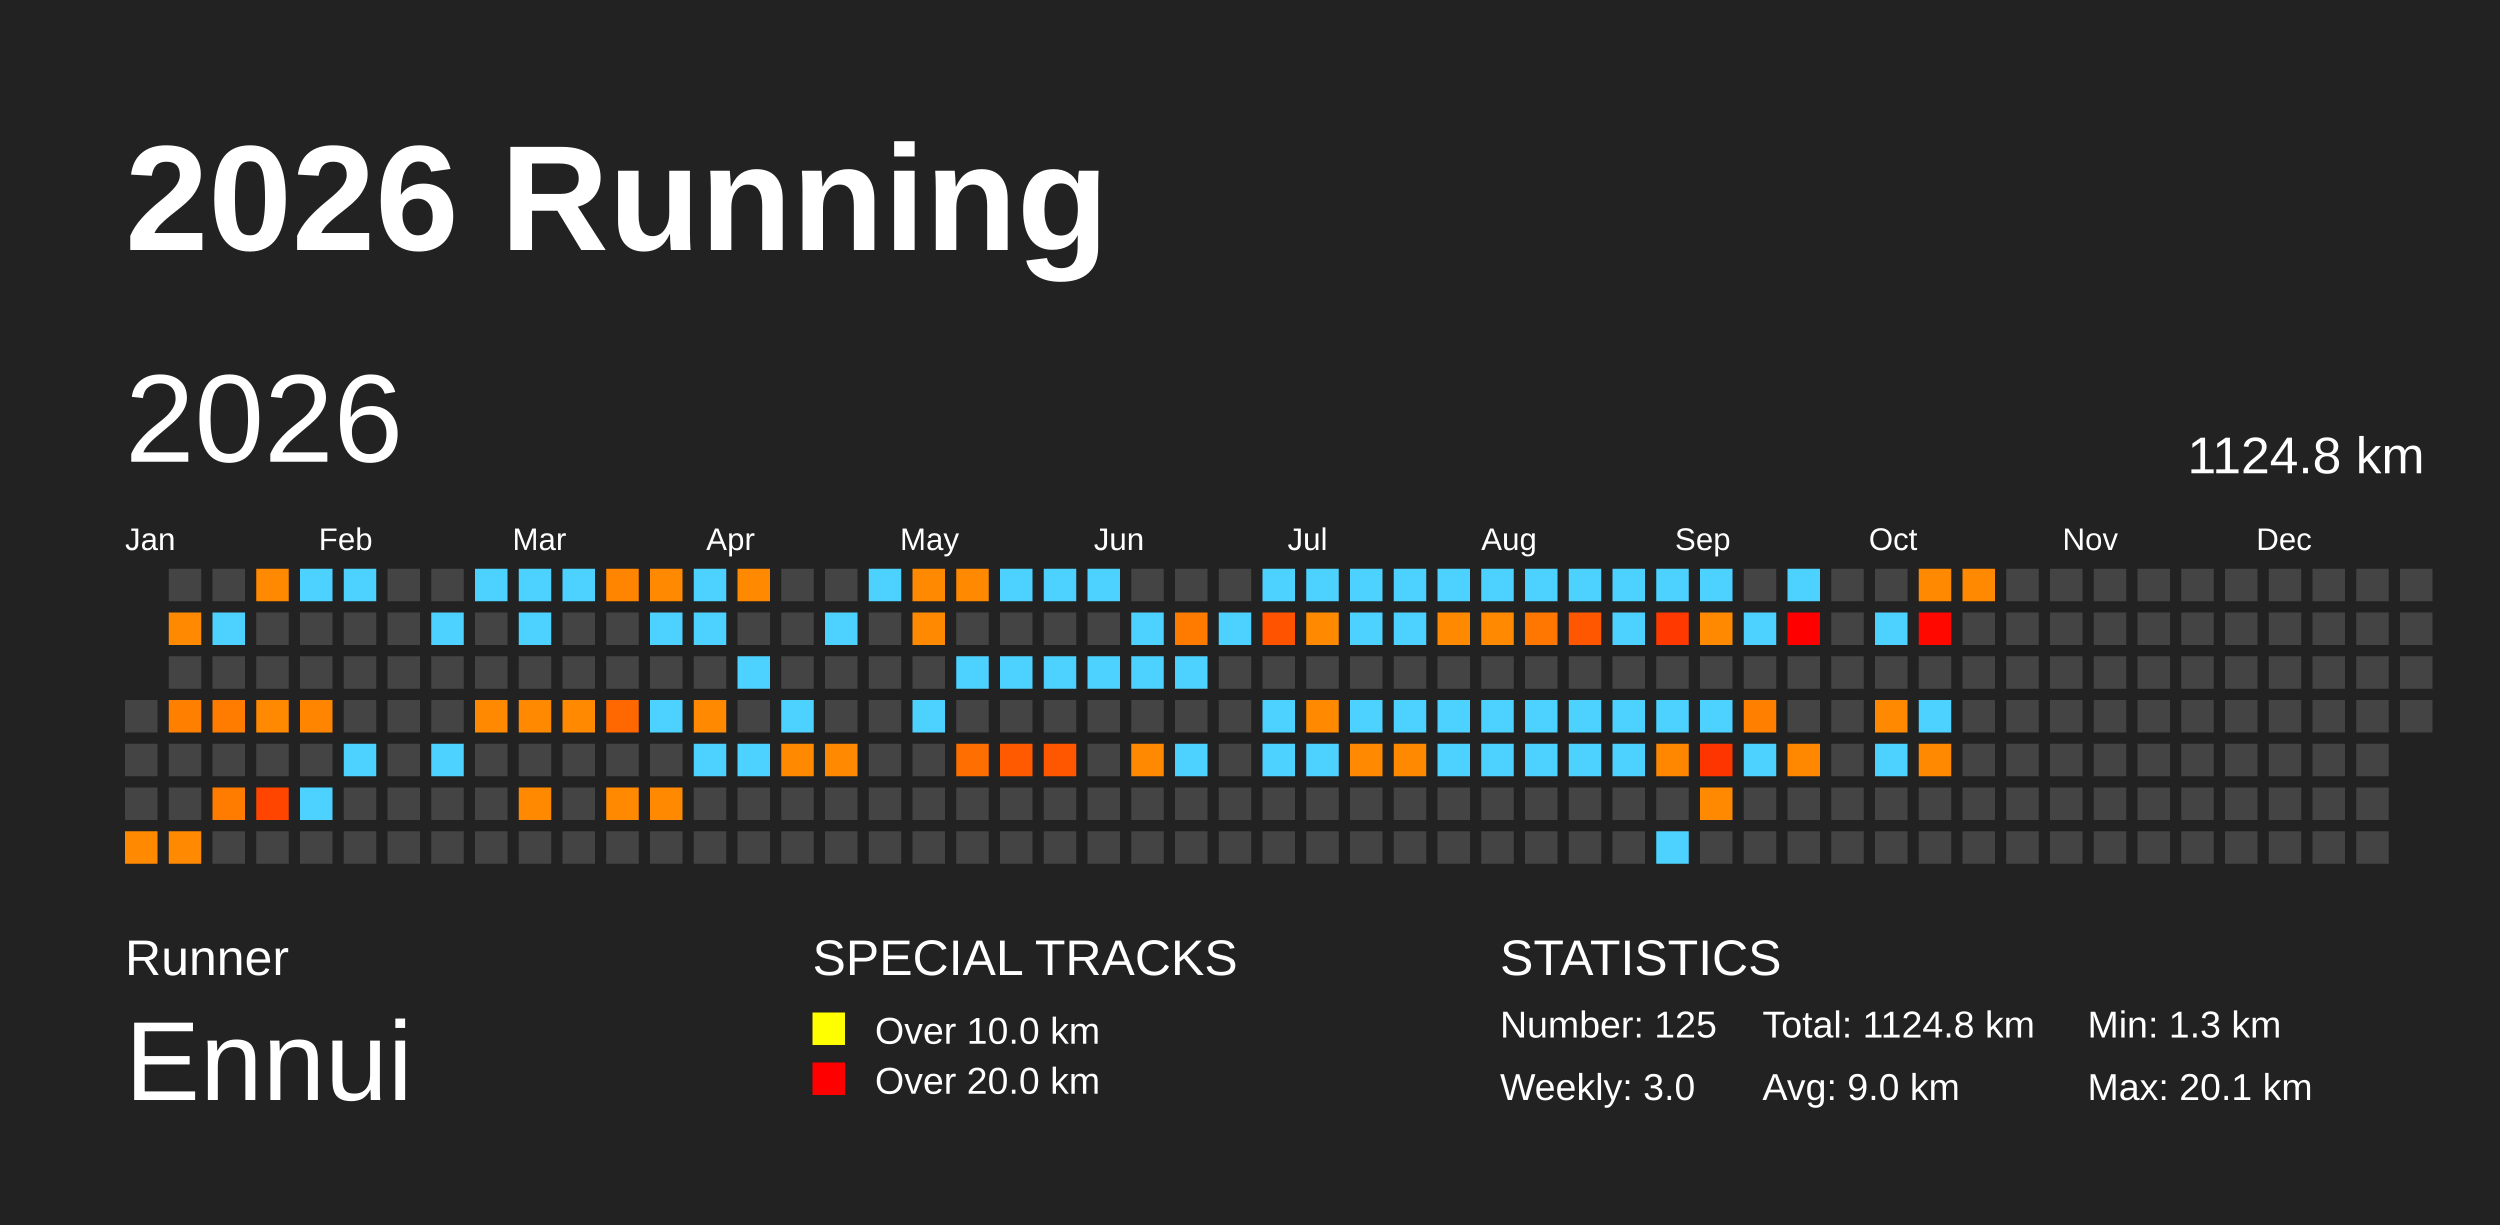
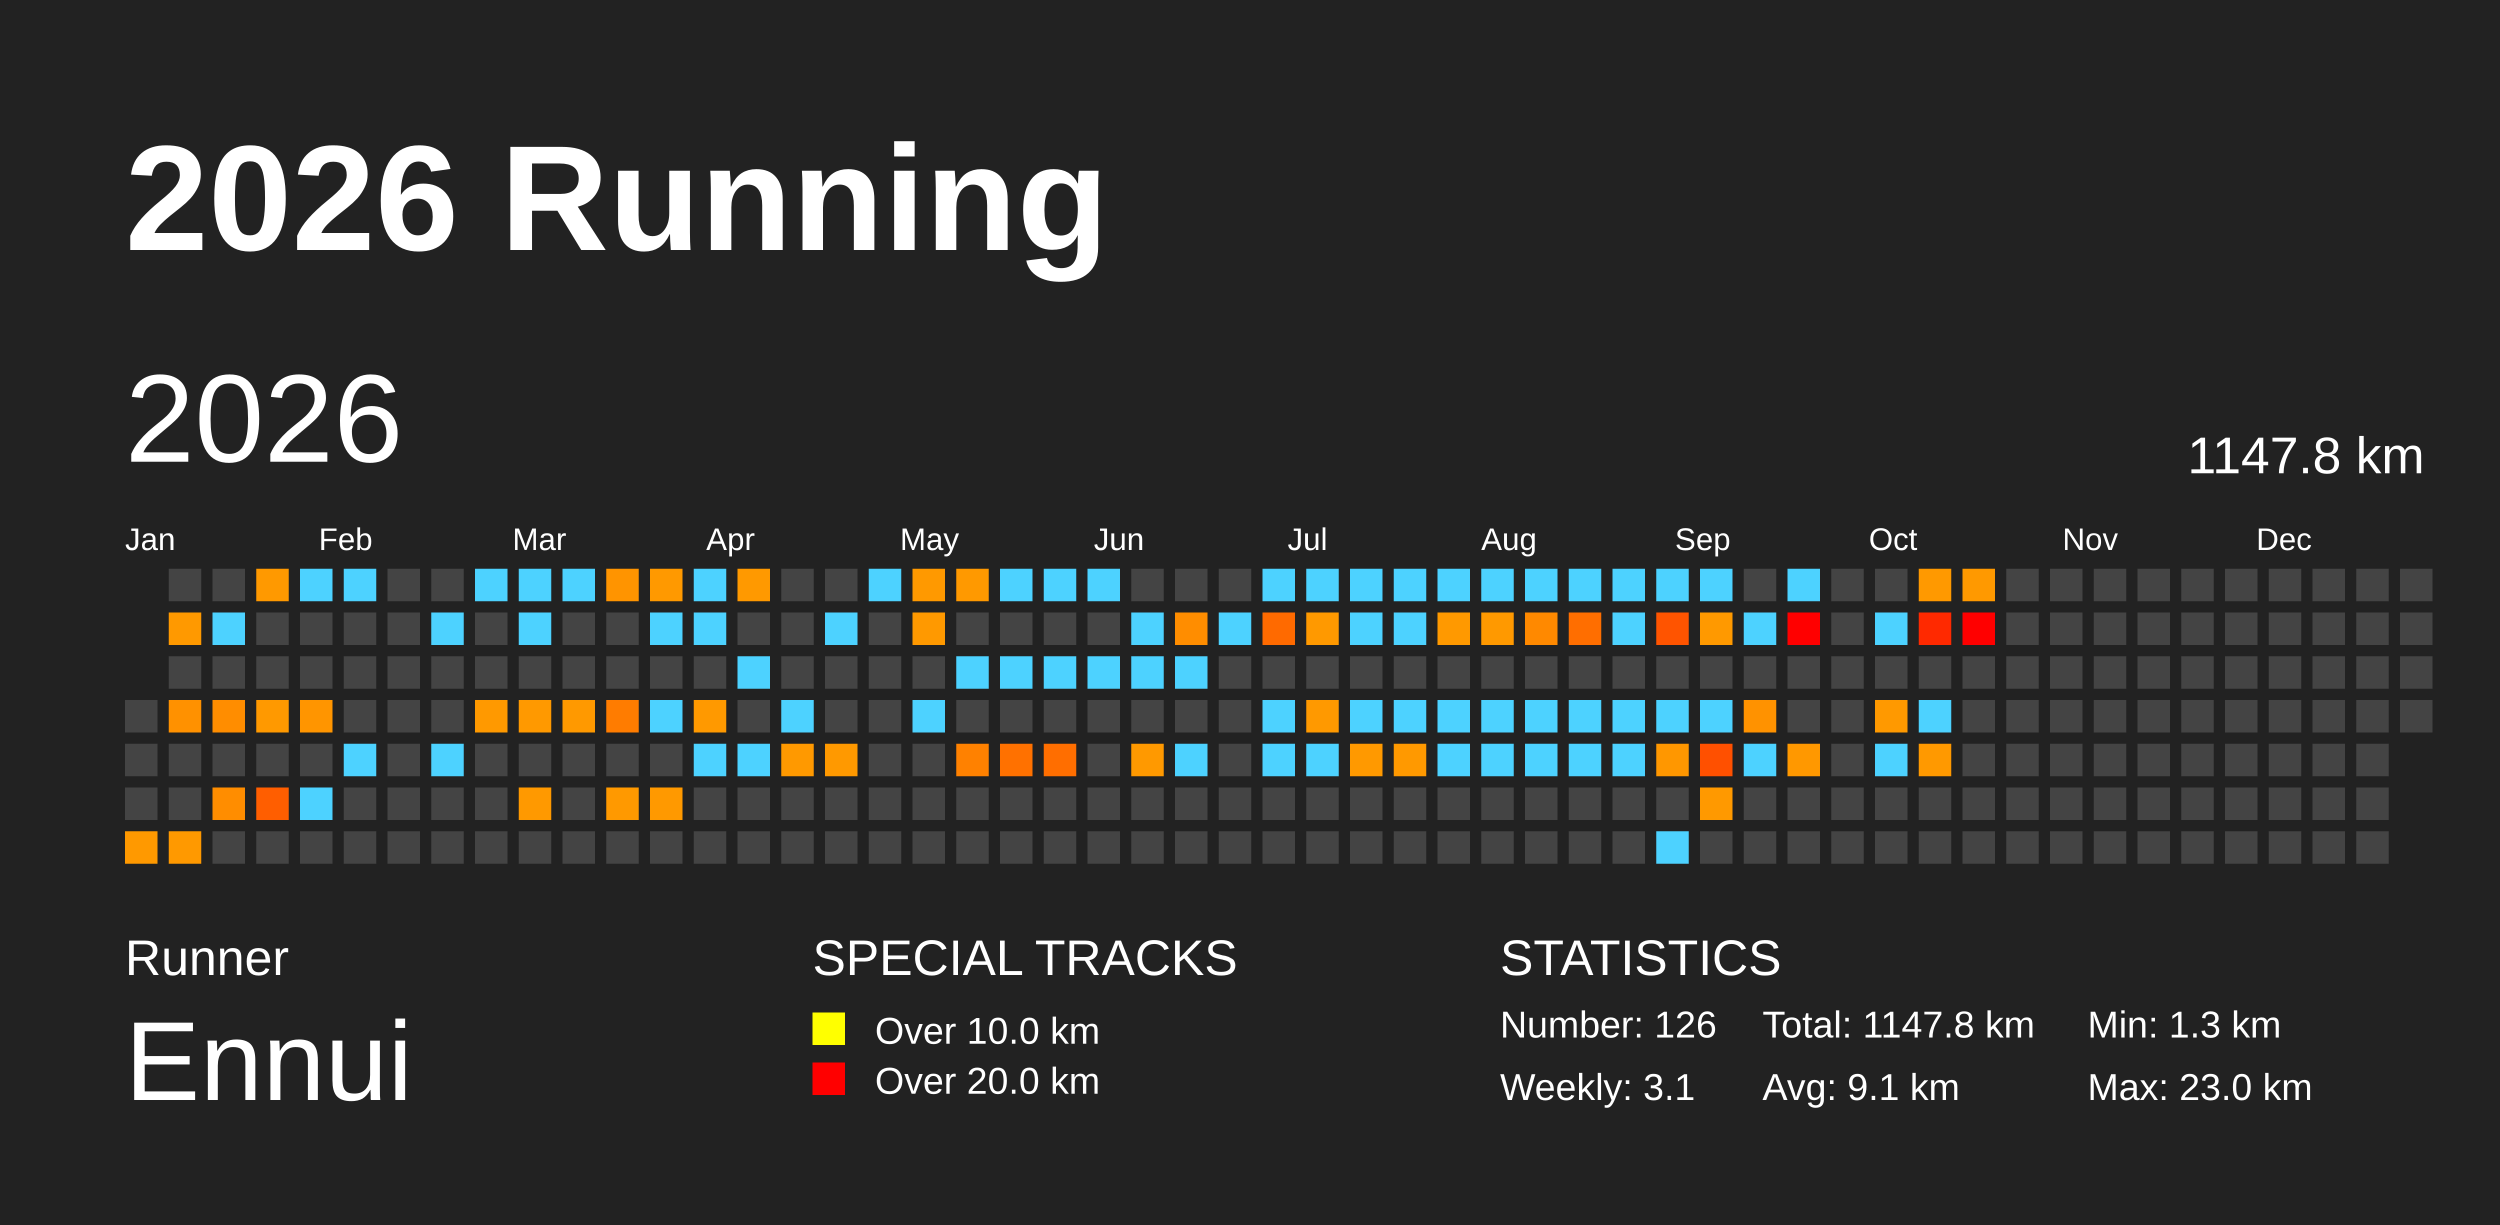
<svg xmlns="http://www.w3.org/2000/svg" baseProfile="full" height="98mm" version="1.1" viewBox="0,0,200,98" width="200mm">
  <defs />
  <rect fill="#222222" height="98" width="200" x="0" y="0" />
  <text fill="#FFFFFF" style="font-size:12px; font-family:Arial; font-weight:bold;" x="10" y="20">2026 Running</text>
  <text fill="#FFFFFF" style="font-size:4px; font-family:Arial" x="10" y="78">Runner</text>
  <text fill="#FFFFFF" style="font-size:9px; font-family:Arial" x="10" y="88">Ennui</text>
  <text fill="#FFFFFF" style="font-size:4px; font-family:Arial" x="65" y="78">SPECIAL TRACKS</text>
  <rect fill="yellow" height="2.6" width="2.6" x="65" y="81" />
  <text fill="#FFFFFF" style="font-size:3px; font-family:Arial" x="70" y="83.5">Over 10.0 km</text>
  <rect fill="red" height="2.6" width="2.6" x="65" y="85" />
  <text fill="#FFFFFF" style="font-size:3px; font-family:Arial" x="70" y="87.5">Over 20.0 km</text>
  <text fill="#FFFFFF" style="font-size:4px; font-family:Arial" x="120" y="78">STATISTICS</text>
-   <text fill="#FFFFFF" style="font-size:3px; font-family:Arial" x="120" y="83">Number: 125</text>
-   <text fill="#FFFFFF" style="font-size:3px; font-family:Arial" x="120" y="88">Weekly: 3.0</text>
-   <text fill="#FFFFFF" style="font-size:3px; font-family:Arial" x="141" y="83">Total: 1124.8 km</text>
-   <text fill="#FFFFFF" style="font-size:3px; font-family:Arial" x="141" y="88">Avg: 9.0 km</text>
+   <text fill="#FFFFFF" style="font-size:3px; font-family:Arial" x="120" y="83">Number: 126</text>
+   <text fill="#FFFFFF" style="font-size:3px; font-family:Arial" x="120" y="88">Weekly: 3.1</text>
+   <text fill="#FFFFFF" style="font-size:3px; font-family:Arial" x="141" y="83">Total: 1147.8 km</text>
+   <text fill="#FFFFFF" style="font-size:3px; font-family:Arial" x="141" y="88">Avg: 9.1 km</text>
  <text fill="#FFFFFF" style="font-size:3px; font-family:Arial" x="167" y="83">Min: 1.3 km</text>
-   <text fill="#FFFFFF" style="font-size:3px; font-family:Arial" x="167" y="88">Max: 20.1 km</text>
+   <text fill="#FFFFFF" style="font-size:3px; font-family:Arial" x="167" y="88">Max: 23.0 km</text>
  <text dominant-baseline="hanging" fill="#FFFFFF" style="font-size:10.0px; font-family:Arial;" x="10" y="30">2026</text>
-   <text dominant-baseline="hanging" fill="#FFFFFF" style="font-size:4.125px; font-family:Arial;" x="175" y="35">1124.8 km</text>
+   <text dominant-baseline="hanging" fill="#FFFFFF" style="font-size:4.125px; font-family:Arial;" x="175" y="35">1147.8 km</text>
  <text fill="#FFFFFF" style="font-size:2.5px; font-family:Arial" x="10.0" y="44">Jan</text>
  <text fill="#FFFFFF" style="font-size:2.5px; font-family:Arial" x="25.5" y="44">Feb</text>
  <text fill="#FFFFFF" style="font-size:2.5px; font-family:Arial" x="41.0" y="44">Mar</text>
  <text fill="#FFFFFF" style="font-size:2.5px; font-family:Arial" x="56.5" y="44">Apr</text>
  <text fill="#FFFFFF" style="font-size:2.5px; font-family:Arial" x="72.0" y="44">May</text>
  <text fill="#FFFFFF" style="font-size:2.5px; font-family:Arial" x="87.5" y="44">Jun</text>
  <text fill="#FFFFFF" style="font-size:2.5px; font-family:Arial" x="103.0" y="44">Jul</text>
  <text fill="#FFFFFF" style="font-size:2.5px; font-family:Arial" x="118.5" y="44">Aug</text>
  <text fill="#FFFFFF" style="font-size:2.5px; font-family:Arial" x="134.0" y="44">Sep</text>
  <text fill="#FFFFFF" style="font-size:2.5px; font-family:Arial" x="149.5" y="44">Oct</text>
  <text fill="#FFFFFF" style="font-size:2.5px; font-family:Arial" x="165.0" y="44">Nov</text>
  <text fill="#FFFFFF" style="font-size:2.5px; font-family:Arial" x="180.5" y="44">Dec</text>
  <rect fill="#444444" height="2.6" width="2.6" x="10.0" y="56.0" />
  <rect fill="#444444" height="2.6" width="2.6" x="10.0" y="59.5" />
  <rect fill="#444444" height="2.6" width="2.6" x="10.0" y="63.0" />
-   <rect fill="#ff8900" height="2.6" width="2.6" x="10.0" y="66.5" />
+   <rect fill="#ff9900" height="2.6" width="2.6" x="10.0" y="66.5" />
  <rect fill="#444444" height="2.6" width="2.6" x="13.5" y="45.5" />
-   <rect fill="#ff8900" height="2.6" width="2.6" x="13.5" y="49.0" />
+   <rect fill="#ff9900" height="2.6" width="2.6" x="13.5" y="49.0" />
  <rect fill="#444444" height="2.6" width="2.6" x="13.5" y="52.5" />
-   <rect fill="#ff8000" height="2.6" width="2.6" x="13.5" y="56.0" />
+   <rect fill="#ff9100" height="2.6" width="2.6" x="13.5" y="56.0" />
  <rect fill="#444444" height="2.6" width="2.6" x="13.5" y="59.5" />
  <rect fill="#444444" height="2.6" width="2.6" x="13.5" y="63.0" />
-   <rect fill="#ff8900" height="2.6" width="2.6" x="13.5" y="66.5" />
+   <rect fill="#ff9900" height="2.6" width="2.6" x="13.5" y="66.5" />
  <rect fill="#444444" height="2.6" width="2.6" x="17.0" y="45.5" />
  <rect fill="#4dd2ff" height="2.6" width="2.6" x="17.0" y="49.0" />
  <rect fill="#444444" height="2.6" width="2.6" x="17.0" y="52.5" />
-   <rect fill="#ff7c00" height="2.6" width="2.6" x="17.0" y="56.0" />
+   <rect fill="#ff8d00" height="2.6" width="2.6" x="17.0" y="56.0" />
  <rect fill="#444444" height="2.6" width="2.6" x="17.0" y="59.5" />
-   <rect fill="#ff7c00" height="2.6" width="2.6" x="17.0" y="63.0" />
+   <rect fill="#ff8d00" height="2.6" width="2.6" x="17.0" y="63.0" />
  <rect fill="#444444" height="2.6" width="2.6" x="17.0" y="66.5" />
-   <rect fill="#ff8900" height="2.6" width="2.6" x="20.5" y="45.5" />
+   <rect fill="#ff9900" height="2.6" width="2.6" x="20.5" y="45.5" />
  <rect fill="#444444" height="2.6" width="2.6" x="20.5" y="49.0" />
  <rect fill="#444444" height="2.6" width="2.6" x="20.5" y="52.5" />
-   <rect fill="#ff8900" height="2.6" width="2.6" x="20.5" y="56.0" />
+   <rect fill="#ff9900" height="2.6" width="2.6" x="20.5" y="56.0" />
  <rect fill="#444444" height="2.6" width="2.6" x="20.5" y="59.5" />
-   <rect fill="#ff4500" height="2.6" width="2.6" x="20.5" y="63.0" />
+   <rect fill="#ff5e00" height="2.6" width="2.6" x="20.5" y="63.0" />
  <rect fill="#444444" height="2.6" width="2.6" x="20.5" y="66.5" />
  <rect fill="#4dd2ff" height="2.6" width="2.6" x="24.0" y="45.5" />
  <rect fill="#444444" height="2.6" width="2.6" x="24.0" y="49.0" />
  <rect fill="#444444" height="2.6" width="2.6" x="24.0" y="52.5" />
-   <rect fill="#ff8500" height="2.6" width="2.6" x="24.0" y="56.0" />
+   <rect fill="#ff9500" height="2.6" width="2.6" x="24.0" y="56.0" />
  <rect fill="#444444" height="2.6" width="2.6" x="24.0" y="59.5" />
  <rect fill="#4dd2ff" height="2.6" width="2.6" x="24.0" y="63.0" />
  <rect fill="#444444" height="2.6" width="2.6" x="24.0" y="66.5" />
  <rect fill="#4dd2ff" height="2.6" width="2.6" x="27.5" y="45.5" />
  <rect fill="#444444" height="2.6" width="2.6" x="27.5" y="49.0" />
  <rect fill="#444444" height="2.6" width="2.6" x="27.5" y="52.5" />
  <rect fill="#444444" height="2.6" width="2.6" x="27.5" y="56.0" />
  <rect fill="#4dd2ff" height="2.6" width="2.6" x="27.5" y="59.5" />
  <rect fill="#444444" height="2.6" width="2.6" x="27.5" y="63.0" />
  <rect fill="#444444" height="2.6" width="2.6" x="27.5" y="66.5" />
  <rect fill="#444444" height="2.6" width="2.6" x="31.0" y="45.5" />
  <rect fill="#444444" height="2.6" width="2.6" x="31.0" y="49.0" />
  <rect fill="#444444" height="2.6" width="2.6" x="31.0" y="52.5" />
  <rect fill="#444444" height="2.6" width="2.6" x="31.0" y="56.0" />
  <rect fill="#444444" height="2.6" width="2.6" x="31.0" y="59.5" />
  <rect fill="#444444" height="2.6" width="2.6" x="31.0" y="63.0" />
  <rect fill="#444444" height="2.6" width="2.6" x="31.0" y="66.5" />
  <rect fill="#444444" height="2.6" width="2.6" x="34.5" y="45.5" />
  <rect fill="#4dd2ff" height="2.6" width="2.6" x="34.5" y="49.0" />
  <rect fill="#444444" height="2.6" width="2.6" x="34.5" y="52.5" />
  <rect fill="#444444" height="2.6" width="2.6" x="34.5" y="56.0" />
  <rect fill="#4dd2ff" height="2.6" width="2.6" x="34.5" y="59.5" />
  <rect fill="#444444" height="2.6" width="2.6" x="34.5" y="63.0" />
  <rect fill="#444444" height="2.6" width="2.6" x="34.5" y="66.5" />
  <rect fill="#4dd2ff" height="2.6" width="2.6" x="38.0" y="45.5" />
  <rect fill="#444444" height="2.6" width="2.6" x="38.0" y="49.0" />
  <rect fill="#444444" height="2.6" width="2.6" x="38.0" y="52.5" />
-   <rect fill="#ff8900" height="2.6" width="2.6" x="38.0" y="56.0" />
+   <rect fill="#ff9900" height="2.6" width="2.6" x="38.0" y="56.0" />
  <rect fill="#444444" height="2.6" width="2.6" x="38.0" y="59.5" />
  <rect fill="#444444" height="2.6" width="2.6" x="38.0" y="63.0" />
  <rect fill="#444444" height="2.6" width="2.6" x="38.0" y="66.5" />
  <rect fill="#4dd2ff" height="2.6" width="2.6" x="41.5" y="45.5" />
  <rect fill="#4dd2ff" height="2.6" width="2.6" x="41.5" y="49.0" />
  <rect fill="#444444" height="2.6" width="2.6" x="41.5" y="52.5" />
-   <rect fill="#ff8900" height="2.6" width="2.6" x="41.5" y="56.0" />
+   <rect fill="#ff9900" height="2.6" width="2.6" x="41.5" y="56.0" />
  <rect fill="#444444" height="2.6" width="2.6" x="41.5" y="59.5" />
-   <rect fill="#ff8900" height="2.6" width="2.6" x="41.5" y="63.0" />
+   <rect fill="#ff9900" height="2.6" width="2.6" x="41.5" y="63.0" />
  <rect fill="#444444" height="2.6" width="2.6" x="41.5" y="66.5" />
  <rect fill="#4dd2ff" height="2.6" width="2.6" x="45.0" y="45.5" />
  <rect fill="#444444" height="2.6" width="2.6" x="45.0" y="49.0" />
  <rect fill="#444444" height="2.6" width="2.6" x="45.0" y="52.5" />
-   <rect fill="#ff8900" height="2.6" width="2.6" x="45.0" y="56.0" />
+   <rect fill="#ff9900" height="2.6" width="2.6" x="45.0" y="56.0" />
  <rect fill="#444444" height="2.6" width="2.6" x="45.0" y="59.5" />
  <rect fill="#444444" height="2.6" width="2.6" x="45.0" y="63.0" />
  <rect fill="#444444" height="2.6" width="2.6" x="45.0" y="66.5" />
-   <rect fill="#ff8400" height="2.6" width="2.6" x="48.5" y="45.5" />
+   <rect fill="#ff9400" height="2.6" width="2.6" x="48.5" y="45.5" />
  <rect fill="#444444" height="2.6" width="2.6" x="48.5" y="49.0" />
  <rect fill="#444444" height="2.6" width="2.6" x="48.5" y="52.5" />
-   <rect fill="#ff6800" height="2.6" width="2.6" x="48.5" y="56.0" />
+   <rect fill="#ff7c00" height="2.6" width="2.6" x="48.5" y="56.0" />
  <rect fill="#444444" height="2.6" width="2.6" x="48.5" y="59.5" />
-   <rect fill="#ff8900" height="2.6" width="2.6" x="48.5" y="63.0" />
+   <rect fill="#ff9900" height="2.6" width="2.6" x="48.5" y="63.0" />
  <rect fill="#444444" height="2.6" width="2.6" x="48.5" y="66.5" />
-   <rect fill="#ff8900" height="2.6" width="2.6" x="52.0" y="45.5" />
+   <rect fill="#ff9900" height="2.6" width="2.6" x="52.0" y="45.5" />
  <rect fill="#4dd2ff" height="2.6" width="2.6" x="52.0" y="49.0" />
  <rect fill="#444444" height="2.6" width="2.6" x="52.0" y="52.5" />
  <rect fill="#4dd2ff" height="2.6" width="2.6" x="52.0" y="56.0" />
  <rect fill="#444444" height="2.6" width="2.6" x="52.0" y="59.5" />
-   <rect fill="#ff8900" height="2.6" width="2.6" x="52.0" y="63.0" />
+   <rect fill="#ff9900" height="2.6" width="2.6" x="52.0" y="63.0" />
  <rect fill="#444444" height="2.6" width="2.6" x="52.0" y="66.5" />
  <rect fill="#4dd2ff" height="2.6" width="2.6" x="55.5" y="45.5" />
  <rect fill="#4dd2ff" height="2.6" width="2.6" x="55.5" y="49.0" />
  <rect fill="#444444" height="2.6" width="2.6" x="55.5" y="52.5" />
-   <rect fill="#ff8900" height="2.6" width="2.6" x="55.5" y="56.0" />
+   <rect fill="#ff9900" height="2.6" width="2.6" x="55.5" y="56.0" />
  <rect fill="#4dd2ff" height="2.6" width="2.6" x="55.5" y="59.5" />
  <rect fill="#444444" height="2.6" width="2.6" x="55.5" y="63.0" />
  <rect fill="#444444" height="2.6" width="2.6" x="55.5" y="66.5" />
-   <rect fill="#ff8900" height="2.6" width="2.6" x="59.0" y="45.5" />
+   <rect fill="#ff9900" height="2.6" width="2.6" x="59.0" y="45.5" />
  <rect fill="#444444" height="2.6" width="2.6" x="59.0" y="49.0" />
  <rect fill="#4dd2ff" height="2.6" width="2.6" x="59.0" y="52.5" />
  <rect fill="#444444" height="2.6" width="2.6" x="59.0" y="56.0" />
  <rect fill="#4dd2ff" height="2.6" width="2.6" x="59.0" y="59.5" />
  <rect fill="#444444" height="2.6" width="2.6" x="59.0" y="63.0" />
  <rect fill="#444444" height="2.6" width="2.6" x="59.0" y="66.5" />
  <rect fill="#444444" height="2.6" width="2.6" x="62.5" y="45.5" />
  <rect fill="#444444" height="2.6" width="2.6" x="62.5" y="49.0" />
  <rect fill="#444444" height="2.6" width="2.6" x="62.5" y="52.5" />
  <rect fill="#4dd2ff" height="2.6" width="2.6" x="62.5" y="56.0" />
-   <rect fill="#ff8900" height="2.6" width="2.6" x="62.5" y="59.5" />
+   <rect fill="#ff9900" height="2.6" width="2.6" x="62.5" y="59.5" />
  <rect fill="#444444" height="2.6" width="2.6" x="62.5" y="63.0" />
  <rect fill="#444444" height="2.6" width="2.6" x="62.5" y="66.5" />
  <rect fill="#444444" height="2.6" width="2.6" x="66.0" y="45.5" />
  <rect fill="#4dd2ff" height="2.6" width="2.6" x="66.0" y="49.0" />
  <rect fill="#444444" height="2.6" width="2.6" x="66.0" y="52.5" />
  <rect fill="#444444" height="2.6" width="2.6" x="66.0" y="56.0" />
-   <rect fill="#ff8900" height="2.6" width="2.6" x="66.0" y="59.5" />
+   <rect fill="#ff9900" height="2.6" width="2.6" x="66.0" y="59.5" />
  <rect fill="#444444" height="2.6" width="2.6" x="66.0" y="63.0" />
  <rect fill="#444444" height="2.6" width="2.6" x="66.0" y="66.5" />
  <rect fill="#4dd2ff" height="2.6" width="2.6" x="69.5" y="45.5" />
  <rect fill="#444444" height="2.6" width="2.6" x="69.5" y="49.0" />
  <rect fill="#444444" height="2.6" width="2.6" x="69.5" y="52.5" />
  <rect fill="#444444" height="2.6" width="2.6" x="69.5" y="56.0" />
  <rect fill="#444444" height="2.6" width="2.6" x="69.5" y="59.5" />
  <rect fill="#444444" height="2.6" width="2.6" x="69.5" y="63.0" />
  <rect fill="#444444" height="2.6" width="2.6" x="69.5" y="66.5" />
-   <rect fill="#ff8900" height="2.6" width="2.6" x="73.0" y="45.5" />
-   <rect fill="#ff8900" height="2.6" width="2.6" x="73.0" y="49.0" />
+   <rect fill="#ff9900" height="2.6" width="2.6" x="73.0" y="45.5" />
+   <rect fill="#ff9900" height="2.6" width="2.6" x="73.0" y="49.0" />
  <rect fill="#444444" height="2.6" width="2.6" x="73.0" y="52.5" />
  <rect fill="#4dd2ff" height="2.6" width="2.6" x="73.0" y="56.0" />
  <rect fill="#444444" height="2.6" width="2.6" x="73.0" y="59.5" />
  <rect fill="#444444" height="2.6" width="2.6" x="73.0" y="63.0" />
  <rect fill="#444444" height="2.6" width="2.6" x="73.0" y="66.5" />
-   <rect fill="#ff8900" height="2.6" width="2.6" x="76.5" y="45.5" />
+   <rect fill="#ff9900" height="2.6" width="2.6" x="76.5" y="45.5" />
  <rect fill="#444444" height="2.6" width="2.6" x="76.5" y="49.0" />
  <rect fill="#4dd2ff" height="2.6" width="2.6" x="76.5" y="52.5" />
  <rect fill="#444444" height="2.6" width="2.6" x="76.5" y="56.0" />
-   <rect fill="#ff6e00" height="2.6" width="2.6" x="76.5" y="59.5" />
+   <rect fill="#ff8100" height="2.6" width="2.6" x="76.5" y="59.5" />
  <rect fill="#444444" height="2.6" width="2.6" x="76.5" y="63.0" />
  <rect fill="#444444" height="2.6" width="2.6" x="76.5" y="66.5" />
  <rect fill="#4dd2ff" height="2.6" width="2.6" x="80.0" y="45.5" />
  <rect fill="#444444" height="2.6" width="2.6" x="80.0" y="49.0" />
  <rect fill="#4dd2ff" height="2.6" width="2.6" x="80.0" y="52.5" />
  <rect fill="#444444" height="2.6" width="2.6" x="80.0" y="56.0" />
-   <rect fill="#ff5a00" height="2.6" width="2.6" x="80.0" y="59.5" />
+   <rect fill="#ff7100" height="2.6" width="2.6" x="80.0" y="59.5" />
  <rect fill="#444444" height="2.6" width="2.6" x="80.0" y="63.0" />
  <rect fill="#444444" height="2.6" width="2.6" x="80.0" y="66.5" />
  <rect fill="#4dd2ff" height="2.6" width="2.6" x="83.5" y="45.5" />
  <rect fill="#444444" height="2.6" width="2.6" x="83.5" y="49.0" />
  <rect fill="#4dd2ff" height="2.6" width="2.6" x="83.5" y="52.5" />
  <rect fill="#444444" height="2.6" width="2.6" x="83.5" y="56.0" />
-   <rect fill="#ff5700" height="2.6" width="2.6" x="83.5" y="59.5" />
+   <rect fill="#ff6e00" height="2.6" width="2.6" x="83.5" y="59.5" />
  <rect fill="#444444" height="2.6" width="2.6" x="83.5" y="63.0" />
  <rect fill="#444444" height="2.6" width="2.6" x="83.5" y="66.5" />
  <rect fill="#4dd2ff" height="2.6" width="2.6" x="87.0" y="45.5" />
  <rect fill="#444444" height="2.6" width="2.6" x="87.0" y="49.0" />
  <rect fill="#4dd2ff" height="2.6" width="2.6" x="87.0" y="52.5" />
  <rect fill="#444444" height="2.6" width="2.6" x="87.0" y="56.0" />
  <rect fill="#444444" height="2.6" width="2.6" x="87.0" y="59.5" />
  <rect fill="#444444" height="2.6" width="2.6" x="87.0" y="63.0" />
  <rect fill="#444444" height="2.6" width="2.6" x="87.0" y="66.5" />
  <rect fill="#444444" height="2.6" width="2.6" x="90.5" y="45.5" />
  <rect fill="#4dd2ff" height="2.6" width="2.6" x="90.5" y="49.0" />
  <rect fill="#4dd2ff" height="2.6" width="2.6" x="90.5" y="52.5" />
  <rect fill="#444444" height="2.6" width="2.6" x="90.5" y="56.0" />
-   <rect fill="#ff8900" height="2.6" width="2.6" x="90.5" y="59.5" />
+   <rect fill="#ff9900" height="2.6" width="2.6" x="90.5" y="59.5" />
  <rect fill="#444444" height="2.6" width="2.6" x="90.5" y="63.0" />
  <rect fill="#444444" height="2.6" width="2.6" x="90.5" y="66.5" />
  <rect fill="#444444" height="2.6" width="2.6" x="94.0" y="45.5" />
-   <rect fill="#ff7b00" height="2.6" width="2.6" x="94.0" y="49.0" />
+   <rect fill="#ff8d00" height="2.6" width="2.6" x="94.0" y="49.0" />
  <rect fill="#4dd2ff" height="2.6" width="2.6" x="94.0" y="52.5" />
  <rect fill="#444444" height="2.6" width="2.6" x="94.0" y="56.0" />
  <rect fill="#4dd2ff" height="2.6" width="2.6" x="94.0" y="59.5" />
  <rect fill="#444444" height="2.6" width="2.6" x="94.0" y="63.0" />
  <rect fill="#444444" height="2.6" width="2.6" x="94.0" y="66.5" />
  <rect fill="#444444" height="2.6" width="2.6" x="97.5" y="45.5" />
  <rect fill="#4dd2ff" height="2.6" width="2.6" x="97.5" y="49.0" />
  <rect fill="#444444" height="2.6" width="2.6" x="97.5" y="52.5" />
  <rect fill="#444444" height="2.6" width="2.6" x="97.5" y="56.0" />
  <rect fill="#444444" height="2.6" width="2.6" x="97.5" y="59.5" />
  <rect fill="#444444" height="2.6" width="2.6" x="97.5" y="63.0" />
  <rect fill="#444444" height="2.6" width="2.6" x="97.5" y="66.5" />
  <rect fill="#4dd2ff" height="2.6" width="2.6" x="101.0" y="45.5" />
-   <rect fill="#ff5300" height="2.6" width="2.6" x="101.0" y="49.0" />
+   <rect fill="#ff6a00" height="2.6" width="2.6" x="101.0" y="49.0" />
  <rect fill="#444444" height="2.6" width="2.6" x="101.0" y="52.5" />
  <rect fill="#4dd2ff" height="2.6" width="2.6" x="101.0" y="56.0" />
  <rect fill="#4dd2ff" height="2.6" width="2.6" x="101.0" y="59.5" />
  <rect fill="#444444" height="2.6" width="2.6" x="101.0" y="63.0" />
  <rect fill="#444444" height="2.6" width="2.6" x="101.0" y="66.5" />
  <rect fill="#4dd2ff" height="2.6" width="2.6" x="104.5" y="45.5" />
-   <rect fill="#ff8900" height="2.6" width="2.6" x="104.5" y="49.0" />
+   <rect fill="#ff9900" height="2.6" width="2.6" x="104.5" y="49.0" />
  <rect fill="#444444" height="2.6" width="2.6" x="104.5" y="52.5" />
-   <rect fill="#ff8900" height="2.6" width="2.6" x="104.5" y="56.0" />
+   <rect fill="#ff9900" height="2.6" width="2.6" x="104.5" y="56.0" />
  <rect fill="#4dd2ff" height="2.6" width="2.6" x="104.5" y="59.5" />
  <rect fill="#444444" height="2.6" width="2.6" x="104.5" y="63.0" />
  <rect fill="#444444" height="2.6" width="2.6" x="104.5" y="66.5" />
  <rect fill="#4dd2ff" height="2.6" width="2.6" x="108.0" y="45.5" />
  <rect fill="#4dd2ff" height="2.6" width="2.6" x="108.0" y="49.0" />
  <rect fill="#444444" height="2.6" width="2.6" x="108.0" y="52.5" />
  <rect fill="#4dd2ff" height="2.6" width="2.6" x="108.0" y="56.0" />
-   <rect fill="#ff8900" height="2.6" width="2.6" x="108.0" y="59.5" />
+   <rect fill="#ff9900" height="2.6" width="2.6" x="108.0" y="59.5" />
  <rect fill="#444444" height="2.6" width="2.6" x="108.0" y="63.0" />
  <rect fill="#444444" height="2.6" width="2.6" x="108.0" y="66.5" />
  <rect fill="#4dd2ff" height="2.6" width="2.6" x="111.5" y="45.5" />
  <rect fill="#4dd2ff" height="2.6" width="2.6" x="111.5" y="49.0" />
  <rect fill="#444444" height="2.6" width="2.6" x="111.5" y="52.5" />
  <rect fill="#4dd2ff" height="2.6" width="2.6" x="111.5" y="56.0" />
-   <rect fill="#ff8900" height="2.6" width="2.6" x="111.5" y="59.5" />
+   <rect fill="#ff9900" height="2.6" width="2.6" x="111.5" y="59.5" />
  <rect fill="#444444" height="2.6" width="2.6" x="111.5" y="63.0" />
  <rect fill="#444444" height="2.6" width="2.6" x="111.5" y="66.5" />
  <rect fill="#4dd2ff" height="2.6" width="2.6" x="115.0" y="45.5" />
-   <rect fill="#ff8900" height="2.6" width="2.6" x="115.0" y="49.0" />
+   <rect fill="#ff9900" height="2.6" width="2.6" x="115.0" y="49.0" />
  <rect fill="#444444" height="2.6" width="2.6" x="115.0" y="52.5" />
  <rect fill="#4dd2ff" height="2.6" width="2.6" x="115.0" y="56.0" />
  <rect fill="#4dd2ff" height="2.6" width="2.6" x="115.0" y="59.5" />
  <rect fill="#444444" height="2.6" width="2.6" x="115.0" y="63.0" />
  <rect fill="#444444" height="2.6" width="2.6" x="115.0" y="66.5" />
  <rect fill="#4dd2ff" height="2.6" width="2.6" x="118.5" y="45.5" />
-   <rect fill="#ff8900" height="2.6" width="2.6" x="118.5" y="49.0" />
+   <rect fill="#ff9900" height="2.6" width="2.6" x="118.5" y="49.0" />
  <rect fill="#444444" height="2.6" width="2.6" x="118.5" y="52.5" />
  <rect fill="#4dd2ff" height="2.6" width="2.6" x="118.5" y="56.0" />
  <rect fill="#4dd2ff" height="2.6" width="2.6" x="118.5" y="59.5" />
  <rect fill="#444444" height="2.6" width="2.6" x="118.5" y="63.0" />
  <rect fill="#444444" height="2.6" width="2.6" x="118.5" y="66.5" />
  <rect fill="#4dd2ff" height="2.6" width="2.6" x="122.0" y="45.5" />
-   <rect fill="#ff7700" height="2.6" width="2.6" x="122.0" y="49.0" />
+   <rect fill="#ff8900" height="2.6" width="2.6" x="122.0" y="49.0" />
  <rect fill="#444444" height="2.6" width="2.6" x="122.0" y="52.5" />
  <rect fill="#4dd2ff" height="2.6" width="2.6" x="122.0" y="56.0" />
  <rect fill="#4dd2ff" height="2.6" width="2.6" x="122.0" y="59.5" />
  <rect fill="#444444" height="2.6" width="2.6" x="122.0" y="63.0" />
  <rect fill="#444444" height="2.6" width="2.6" x="122.0" y="66.5" />
  <rect fill="#4dd2ff" height="2.6" width="2.6" x="125.5" y="45.5" />
-   <rect fill="#ff5700" height="2.6" width="2.6" x="125.5" y="49.0" />
+   <rect fill="#ff6e00" height="2.6" width="2.6" x="125.5" y="49.0" />
  <rect fill="#444444" height="2.6" width="2.6" x="125.5" y="52.5" />
  <rect fill="#4dd2ff" height="2.6" width="2.6" x="125.5" y="56.0" />
  <rect fill="#4dd2ff" height="2.6" width="2.6" x="125.5" y="59.5" />
  <rect fill="#444444" height="2.6" width="2.6" x="125.5" y="63.0" />
  <rect fill="#444444" height="2.6" width="2.6" x="125.5" y="66.5" />
  <rect fill="#4dd2ff" height="2.6" width="2.6" x="129.0" y="45.5" />
  <rect fill="#4dd2ff" height="2.6" width="2.6" x="129.0" y="49.0" />
  <rect fill="#444444" height="2.6" width="2.6" x="129.0" y="52.5" />
  <rect fill="#4dd2ff" height="2.6" width="2.6" x="129.0" y="56.0" />
  <rect fill="#4dd2ff" height="2.6" width="2.6" x="129.0" y="59.5" />
  <rect fill="#444444" height="2.6" width="2.6" x="129.0" y="63.0" />
  <rect fill="#444444" height="2.6" width="2.6" x="129.0" y="66.5" />
  <rect fill="#4dd2ff" height="2.6" width="2.6" x="132.5" y="45.5" />
-   <rect fill="#ff3900" height="2.6" width="2.6" x="132.5" y="49.0" />
+   <rect fill="#ff5400" height="2.6" width="2.6" x="132.5" y="49.0" />
  <rect fill="#444444" height="2.6" width="2.6" x="132.5" y="52.5" />
  <rect fill="#4dd2ff" height="2.6" width="2.6" x="132.5" y="56.0" />
-   <rect fill="#ff8700" height="2.6" width="2.6" x="132.5" y="59.5" />
+   <rect fill="#ff9700" height="2.6" width="2.6" x="132.5" y="59.5" />
  <rect fill="#444444" height="2.6" width="2.6" x="132.5" y="63.0" />
  <rect fill="#4dd2ff" height="2.6" width="2.6" x="132.5" y="66.5" />
  <rect fill="#4dd2ff" height="2.6" width="2.6" x="136.0" y="45.5" />
-   <rect fill="#ff8900" height="2.6" width="2.6" x="136.0" y="49.0" />
+   <rect fill="#ff9900" height="2.6" width="2.6" x="136.0" y="49.0" />
  <rect fill="#444444" height="2.6" width="2.6" x="136.0" y="52.5" />
  <rect fill="#4dd2ff" height="2.6" width="2.6" x="136.0" y="56.0" />
-   <rect fill="#ff3500" height="2.6" width="2.6" x="136.0" y="59.5" />
-   <rect fill="#ff8900" height="2.6" width="2.6" x="136.0" y="63.0" />
+   <rect fill="#ff5000" height="2.6" width="2.6" x="136.0" y="59.5" />
+   <rect fill="#ff9900" height="2.6" width="2.6" x="136.0" y="63.0" />
  <rect fill="#444444" height="2.6" width="2.6" x="136.0" y="66.5" />
  <rect fill="#444444" height="2.6" width="2.6" x="139.5" y="45.5" />
  <rect fill="#4dd2ff" height="2.6" width="2.6" x="139.5" y="49.0" />
  <rect fill="#444444" height="2.6" width="2.6" x="139.5" y="52.5" />
-   <rect fill="#ff8000" height="2.6" width="2.6" x="139.5" y="56.0" />
+   <rect fill="#ff9200" height="2.6" width="2.6" x="139.5" y="56.0" />
  <rect fill="#4dd2ff" height="2.6" width="2.6" x="139.5" y="59.5" />
  <rect fill="#444444" height="2.6" width="2.6" x="139.5" y="63.0" />
  <rect fill="#444444" height="2.6" width="2.6" x="139.5" y="66.5" />
  <rect fill="#4dd2ff" height="2.6" width="2.6" x="143.0" y="45.5" />
  <rect fill="red" height="2.6" width="2.6" x="143.0" y="49.0" />
  <rect fill="#444444" height="2.6" width="2.6" x="143.0" y="52.5" />
  <rect fill="#444444" height="2.6" width="2.6" x="143.0" y="56.0" />
-   <rect fill="#ff8800" height="2.6" width="2.6" x="143.0" y="59.5" />
+   <rect fill="#ff9800" height="2.6" width="2.6" x="143.0" y="59.5" />
  <rect fill="#444444" height="2.6" width="2.6" x="143.0" y="63.0" />
  <rect fill="#444444" height="2.6" width="2.6" x="143.0" y="66.5" />
  <rect fill="#444444" height="2.6" width="2.6" x="146.5" y="45.5" />
  <rect fill="#444444" height="2.6" width="2.6" x="146.5" y="49.0" />
  <rect fill="#444444" height="2.6" width="2.6" x="146.5" y="52.5" />
  <rect fill="#444444" height="2.6" width="2.6" x="146.5" y="56.0" />
  <rect fill="#444444" height="2.6" width="2.6" x="146.5" y="59.5" />
  <rect fill="#444444" height="2.6" width="2.6" x="146.5" y="63.0" />
  <rect fill="#444444" height="2.6" width="2.6" x="146.5" y="66.5" />
  <rect fill="#444444" height="2.6" width="2.6" x="150.0" y="45.5" />
  <rect fill="#4dd2ff" height="2.6" width="2.6" x="150.0" y="49.0" />
  <rect fill="#444444" height="2.6" width="2.6" x="150.0" y="52.5" />
-   <rect fill="#ff8900" height="2.6" width="2.6" x="150.0" y="56.0" />
+   <rect fill="#ff9900" height="2.6" width="2.6" x="150.0" y="56.0" />
  <rect fill="#4dd2ff" height="2.6" width="2.6" x="150.0" y="59.5" />
  <rect fill="#444444" height="2.6" width="2.6" x="150.0" y="63.0" />
  <rect fill="#444444" height="2.6" width="2.6" x="150.0" y="66.5" />
-   <rect fill="#ff8900" height="2.6" width="2.6" x="153.5" y="45.5" />
-   <rect fill="#ff0800" height="2.6" width="2.6" x="153.5" y="49.0" />
+   <rect fill="#ff9900" height="2.6" width="2.6" x="153.5" y="45.5" />
+   <rect fill="#ff2900" height="2.6" width="2.6" x="153.5" y="49.0" />
  <rect fill="#444444" height="2.6" width="2.6" x="153.5" y="52.5" />
  <rect fill="#4dd2ff" height="2.6" width="2.6" x="153.5" y="56.0" />
-   <rect fill="#ff8900" height="2.6" width="2.6" x="153.5" y="59.5" />
+   <rect fill="#ff9900" height="2.6" width="2.6" x="153.5" y="59.5" />
  <rect fill="#444444" height="2.6" width="2.6" x="153.5" y="63.0" />
  <rect fill="#444444" height="2.6" width="2.6" x="153.5" y="66.5" />
-   <rect fill="#ff8900" height="2.6" width="2.6" x="157.0" y="45.5" />
-   <rect fill="#444444" height="2.6" width="2.6" x="157.0" y="49.0" />
+   <rect fill="#ff9900" height="2.6" width="2.6" x="157.0" y="45.5" />
+   <rect fill="red" height="2.6" width="2.6" x="157.0" y="49.0" />
  <rect fill="#444444" height="2.6" width="2.6" x="157.0" y="52.5" />
  <rect fill="#444444" height="2.6" width="2.6" x="157.0" y="56.0" />
  <rect fill="#444444" height="2.6" width="2.6" x="157.0" y="59.5" />
  <rect fill="#444444" height="2.6" width="2.6" x="157.0" y="63.0" />
  <rect fill="#444444" height="2.6" width="2.6" x="157.0" y="66.5" />
  <rect fill="#444444" height="2.6" width="2.6" x="160.5" y="45.5" />
  <rect fill="#444444" height="2.6" width="2.6" x="160.5" y="49.0" />
  <rect fill="#444444" height="2.6" width="2.6" x="160.5" y="52.5" />
  <rect fill="#444444" height="2.6" width="2.6" x="160.5" y="56.0" />
  <rect fill="#444444" height="2.6" width="2.6" x="160.5" y="59.5" />
  <rect fill="#444444" height="2.6" width="2.6" x="160.5" y="63.0" />
  <rect fill="#444444" height="2.6" width="2.6" x="160.5" y="66.5" />
  <rect fill="#444444" height="2.6" width="2.6" x="164.0" y="45.5" />
  <rect fill="#444444" height="2.6" width="2.6" x="164.0" y="49.0" />
  <rect fill="#444444" height="2.6" width="2.6" x="164.0" y="52.5" />
  <rect fill="#444444" height="2.6" width="2.6" x="164.0" y="56.0" />
  <rect fill="#444444" height="2.6" width="2.6" x="164.0" y="59.5" />
  <rect fill="#444444" height="2.6" width="2.6" x="164.0" y="63.0" />
  <rect fill="#444444" height="2.6" width="2.6" x="164.0" y="66.5" />
  <rect fill="#444444" height="2.6" width="2.6" x="167.5" y="45.5" />
  <rect fill="#444444" height="2.6" width="2.6" x="167.5" y="49.0" />
  <rect fill="#444444" height="2.6" width="2.6" x="167.5" y="52.5" />
  <rect fill="#444444" height="2.6" width="2.6" x="167.5" y="56.0" />
  <rect fill="#444444" height="2.6" width="2.6" x="167.5" y="59.5" />
  <rect fill="#444444" height="2.6" width="2.6" x="167.5" y="63.0" />
  <rect fill="#444444" height="2.6" width="2.6" x="167.5" y="66.5" />
  <rect fill="#444444" height="2.6" width="2.6" x="171.0" y="45.5" />
  <rect fill="#444444" height="2.6" width="2.6" x="171.0" y="49.0" />
  <rect fill="#444444" height="2.6" width="2.6" x="171.0" y="52.5" />
  <rect fill="#444444" height="2.6" width="2.6" x="171.0" y="56.0" />
  <rect fill="#444444" height="2.6" width="2.6" x="171.0" y="59.5" />
  <rect fill="#444444" height="2.6" width="2.6" x="171.0" y="63.0" />
  <rect fill="#444444" height="2.6" width="2.6" x="171.0" y="66.5" />
  <rect fill="#444444" height="2.6" width="2.6" x="174.5" y="45.5" />
  <rect fill="#444444" height="2.6" width="2.6" x="174.5" y="49.0" />
  <rect fill="#444444" height="2.6" width="2.6" x="174.5" y="52.5" />
  <rect fill="#444444" height="2.6" width="2.6" x="174.5" y="56.0" />
  <rect fill="#444444" height="2.6" width="2.6" x="174.5" y="59.5" />
  <rect fill="#444444" height="2.6" width="2.6" x="174.5" y="63.0" />
  <rect fill="#444444" height="2.6" width="2.6" x="174.5" y="66.5" />
  <rect fill="#444444" height="2.6" width="2.6" x="178.0" y="45.5" />
  <rect fill="#444444" height="2.6" width="2.6" x="178.0" y="49.0" />
  <rect fill="#444444" height="2.6" width="2.6" x="178.0" y="52.5" />
  <rect fill="#444444" height="2.6" width="2.6" x="178.0" y="56.0" />
  <rect fill="#444444" height="2.6" width="2.6" x="178.0" y="59.5" />
  <rect fill="#444444" height="2.6" width="2.6" x="178.0" y="63.0" />
  <rect fill="#444444" height="2.6" width="2.6" x="178.0" y="66.5" />
  <rect fill="#444444" height="2.6" width="2.6" x="181.5" y="45.5" />
  <rect fill="#444444" height="2.6" width="2.6" x="181.5" y="49.0" />
  <rect fill="#444444" height="2.6" width="2.6" x="181.5" y="52.5" />
  <rect fill="#444444" height="2.6" width="2.6" x="181.5" y="56.0" />
  <rect fill="#444444" height="2.6" width="2.6" x="181.5" y="59.5" />
  <rect fill="#444444" height="2.6" width="2.6" x="181.5" y="63.0" />
  <rect fill="#444444" height="2.6" width="2.6" x="181.5" y="66.5" />
  <rect fill="#444444" height="2.6" width="2.6" x="185.0" y="45.5" />
  <rect fill="#444444" height="2.6" width="2.6" x="185.0" y="49.0" />
  <rect fill="#444444" height="2.6" width="2.6" x="185.0" y="52.5" />
  <rect fill="#444444" height="2.6" width="2.6" x="185.0" y="56.0" />
  <rect fill="#444444" height="2.6" width="2.6" x="185.0" y="59.5" />
  <rect fill="#444444" height="2.6" width="2.6" x="185.0" y="63.0" />
  <rect fill="#444444" height="2.6" width="2.6" x="185.0" y="66.5" />
  <rect fill="#444444" height="2.6" width="2.6" x="188.5" y="45.5" />
  <rect fill="#444444" height="2.6" width="2.6" x="188.5" y="49.0" />
  <rect fill="#444444" height="2.6" width="2.6" x="188.5" y="52.5" />
  <rect fill="#444444" height="2.6" width="2.6" x="188.5" y="56.0" />
  <rect fill="#444444" height="2.6" width="2.6" x="188.5" y="59.5" />
  <rect fill="#444444" height="2.6" width="2.6" x="188.5" y="63.0" />
  <rect fill="#444444" height="2.6" width="2.6" x="188.5" y="66.5" />
  <rect fill="#444444" height="2.6" width="2.6" x="192.0" y="45.5" />
  <rect fill="#444444" height="2.6" width="2.6" x="192.0" y="49.0" />
  <rect fill="#444444" height="2.6" width="2.6" x="192.0" y="52.5" />
  <rect fill="#444444" height="2.6" width="2.6" x="192.0" y="56.0" />
</svg>
